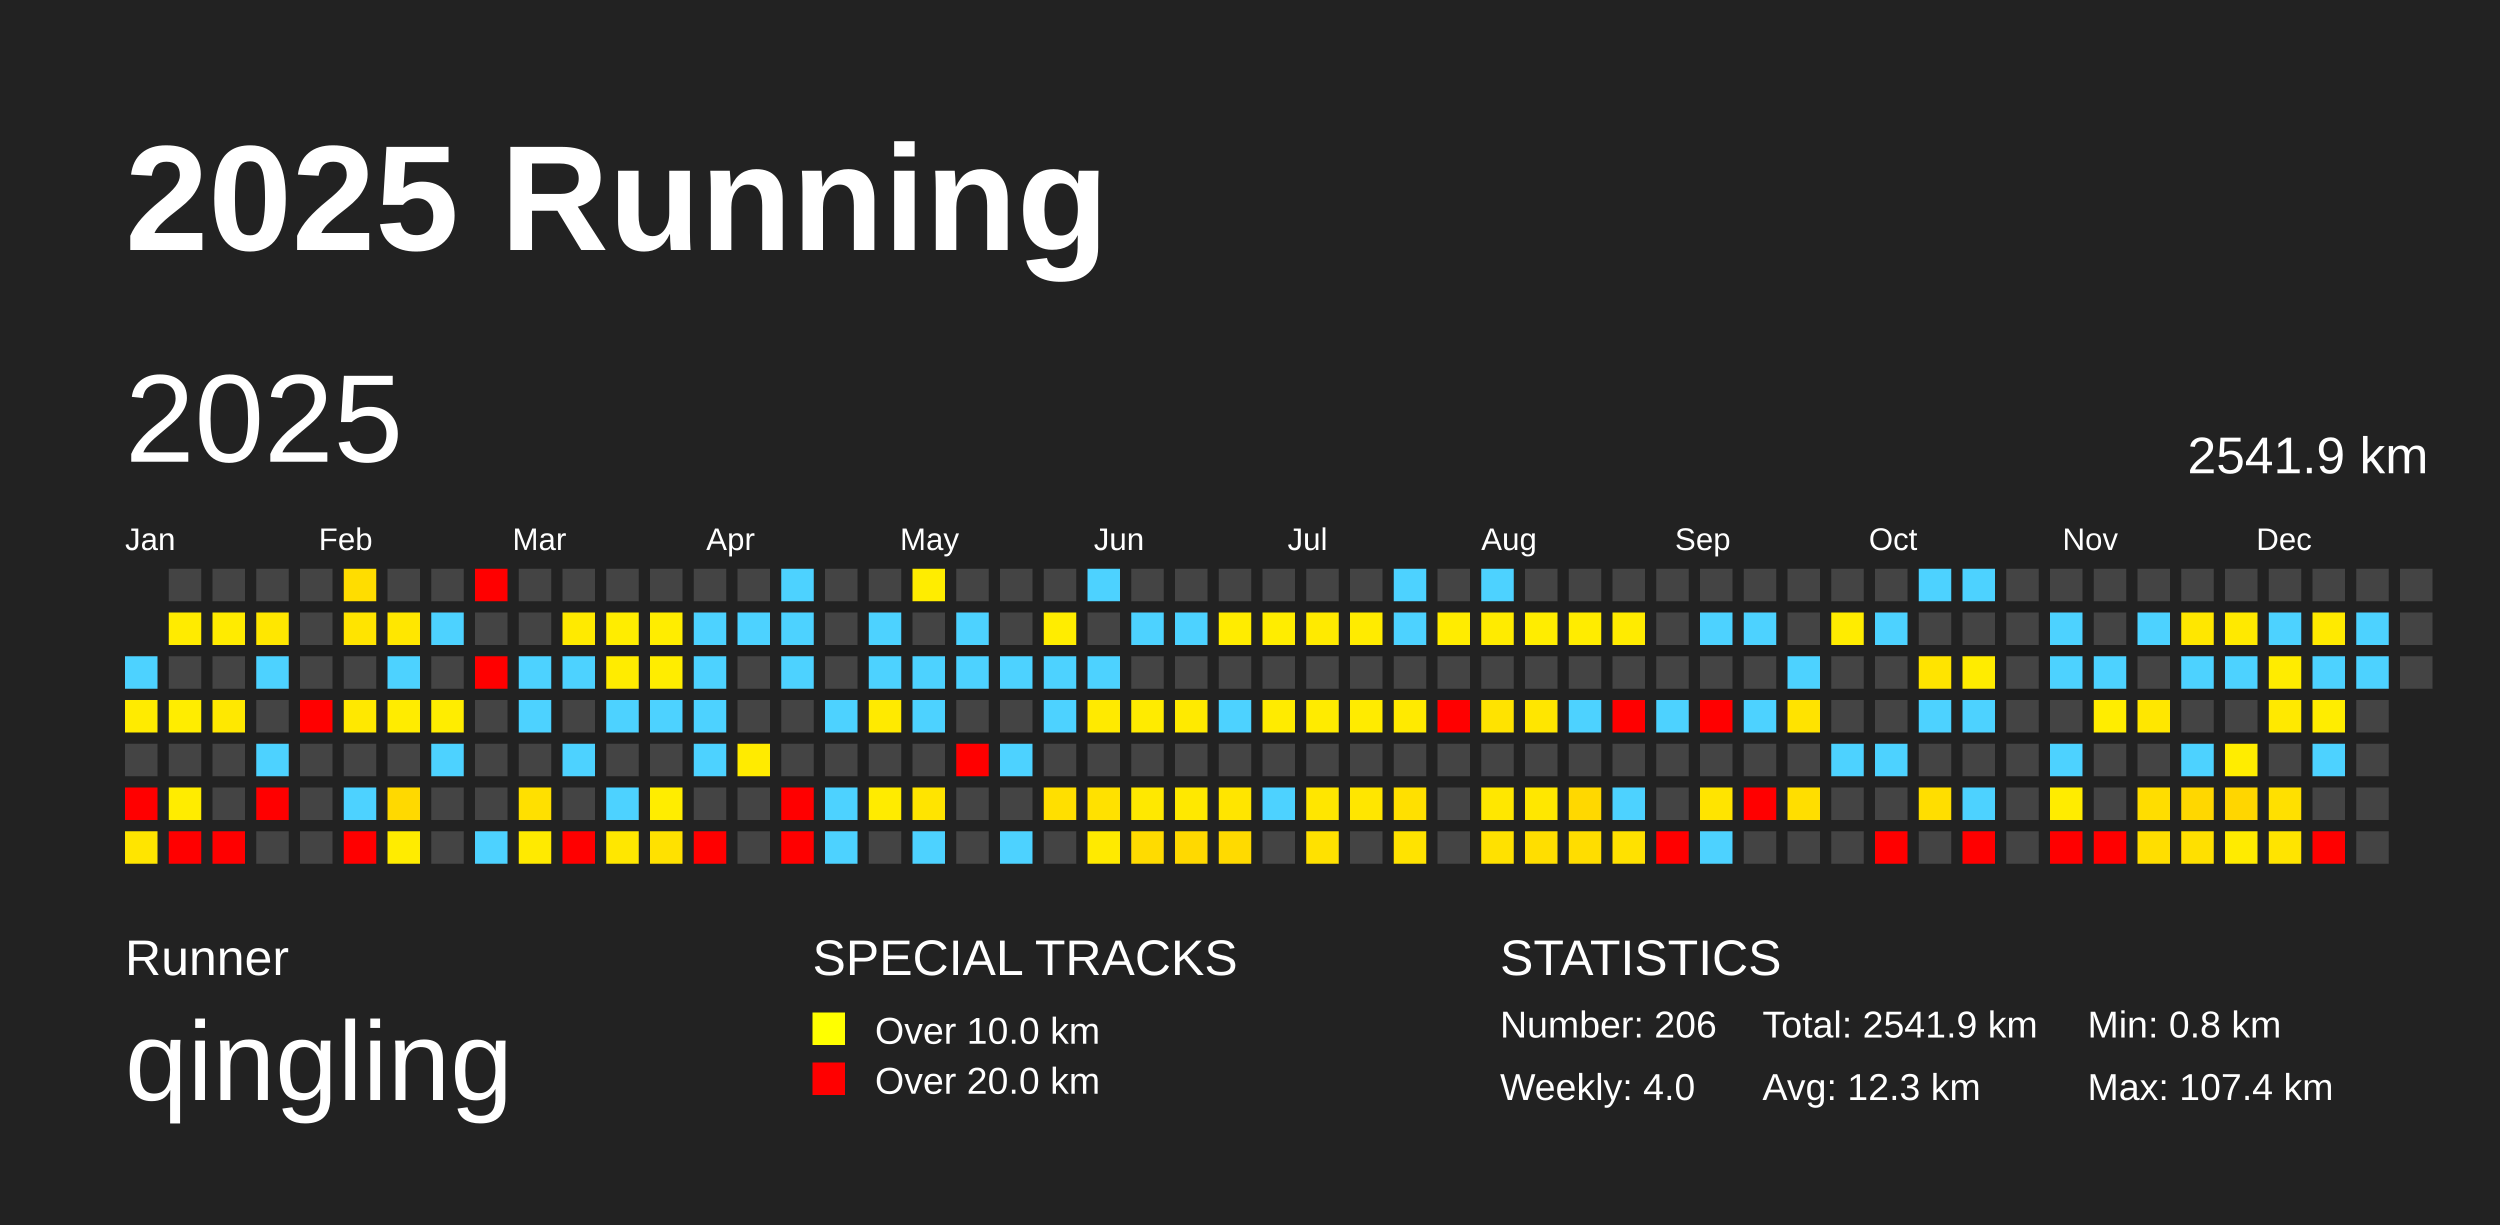
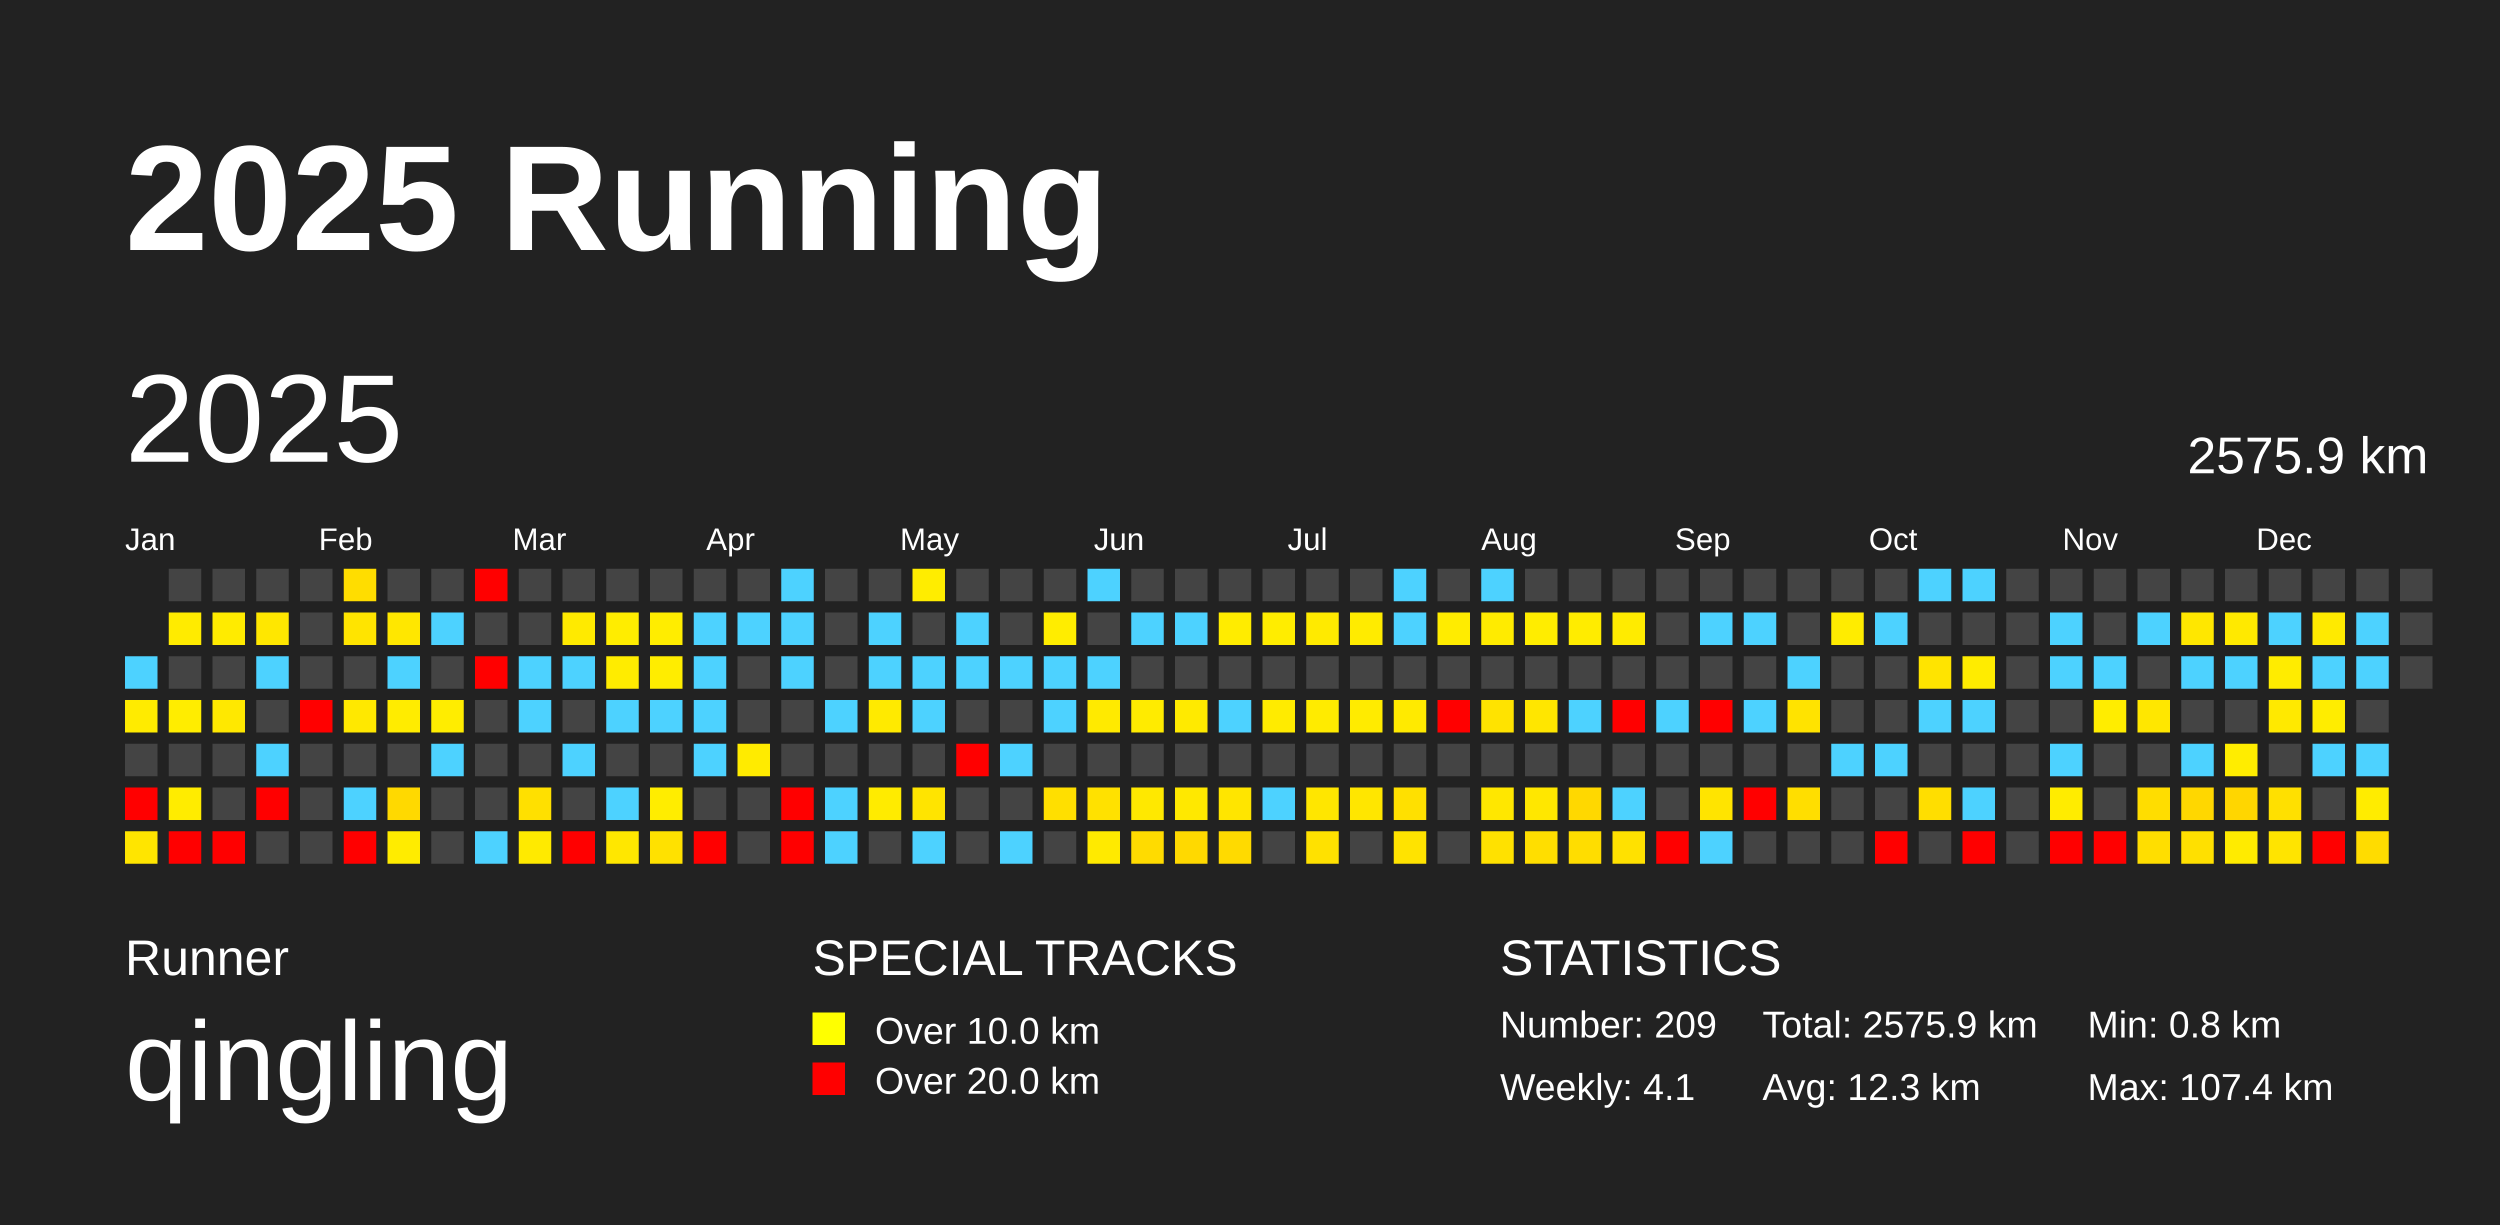
<svg xmlns="http://www.w3.org/2000/svg" baseProfile="full" height="98mm" version="1.1" viewBox="0,0,200,98" width="200mm">
  <defs />
  <rect fill="#222222" height="98" width="200" x="0" y="0" />
  <text fill="#FFFFFF" style="font-size:12px; font-family:Arial; font-weight:bold;" x="10" y="20">2025 Running</text>
  <text fill="#FFFFFF" style="font-size:4px; font-family:Arial" x="10" y="78">Runner</text>
  <text fill="#FFFFFF" style="font-size:9px; font-family:Arial" x="10" y="88">qingling</text>
  <text fill="#FFFFFF" style="font-size:4px; font-family:Arial" x="65" y="78">SPECIAL TRACKS</text>
  <rect fill="yellow" height="2.6" width="2.6" x="65" y="81" />
  <text fill="#FFFFFF" style="font-size:3px; font-family:Arial" x="70" y="83.5">Over 10.0 km</text>
  <rect fill="red" height="2.6" width="2.6" x="65" y="85" />
  <text fill="#FFFFFF" style="font-size:3px; font-family:Arial" x="70" y="87.5">Over 20.0 km</text>
  <text fill="#FFFFFF" style="font-size:4px; font-family:Arial" x="120" y="78">STATISTICS</text>
-   <text fill="#FFFFFF" style="font-size:3px; font-family:Arial" x="120" y="83">Number: 206</text>
-   <text fill="#FFFFFF" style="font-size:3px; font-family:Arial" x="120" y="88">Weekly: 4.0</text>
-   <text fill="#FFFFFF" style="font-size:3px; font-family:Arial" x="141" y="83">Total: 2541.9 km</text>
+   <text fill="#FFFFFF" style="font-size:3px; font-family:Arial" x="120" y="83">Number: 209</text>
+   <text fill="#FFFFFF" style="font-size:3px; font-family:Arial" x="120" y="88">Weekly: 4.1</text>
+   <text fill="#FFFFFF" style="font-size:3px; font-family:Arial" x="141" y="83">Total: 2575.9 km</text>
  <text fill="#FFFFFF" style="font-size:3px; font-family:Arial" x="141" y="88">Avg: 12.3 km</text>
  <text fill="#FFFFFF" style="font-size:3px; font-family:Arial" x="167" y="83">Min: 0.8 km</text>
  <text fill="#FFFFFF" style="font-size:3px; font-family:Arial" x="167" y="88">Max: 107.4 km</text>
  <text dominant-baseline="hanging" fill="#FFFFFF" style="font-size:10.0px; font-family:Arial;" x="10" y="30">2025</text>
-   <text dominant-baseline="hanging" fill="#FFFFFF" style="font-size:4.125px; font-family:Arial;" x="175" y="35">2541.9 km</text>
+   <text dominant-baseline="hanging" fill="#FFFFFF" style="font-size:4.125px; font-family:Arial;" x="175" y="35">2575.9 km</text>
  <text fill="#FFFFFF" style="font-size:2.5px; font-family:Arial" x="10.0" y="44">Jan</text>
  <text fill="#FFFFFF" style="font-size:2.5px; font-family:Arial" x="25.5" y="44">Feb</text>
  <text fill="#FFFFFF" style="font-size:2.5px; font-family:Arial" x="41.0" y="44">Mar</text>
  <text fill="#FFFFFF" style="font-size:2.5px; font-family:Arial" x="56.5" y="44">Apr</text>
  <text fill="#FFFFFF" style="font-size:2.5px; font-family:Arial" x="72.0" y="44">May</text>
  <text fill="#FFFFFF" style="font-size:2.5px; font-family:Arial" x="87.5" y="44">Jun</text>
  <text fill="#FFFFFF" style="font-size:2.5px; font-family:Arial" x="103.0" y="44">Jul</text>
  <text fill="#FFFFFF" style="font-size:2.5px; font-family:Arial" x="118.5" y="44">Aug</text>
  <text fill="#FFFFFF" style="font-size:2.5px; font-family:Arial" x="134.0" y="44">Sep</text>
  <text fill="#FFFFFF" style="font-size:2.5px; font-family:Arial" x="149.5" y="44">Oct</text>
  <text fill="#FFFFFF" style="font-size:2.5px; font-family:Arial" x="165.0" y="44">Nov</text>
  <text fill="#FFFFFF" style="font-size:2.5px; font-family:Arial" x="180.5" y="44">Dec</text>
  <rect fill="#4dd2ff" height="2.6" width="2.6" x="10.0" y="52.5" />
  <rect fill="#ffeb00" height="2.6" width="2.6" x="10.0" y="56.0" />
  <rect fill="#444444" height="2.6" width="2.6" x="10.0" y="59.5" />
  <rect fill="red" height="2.6" width="2.6" x="10.0" y="63.0" />
  <rect fill="#ffe500" height="2.6" width="2.6" x="10.0" y="66.5" />
  <rect fill="#444444" height="2.6" width="2.6" x="13.5" y="45.5" />
  <rect fill="#ffeb00" height="2.6" width="2.6" x="13.5" y="49.0" />
  <rect fill="#444444" height="2.6" width="2.6" x="13.5" y="52.5" />
  <rect fill="#ffed00" height="2.6" width="2.6" x="13.5" y="56.0" />
  <rect fill="#444444" height="2.6" width="2.6" x="13.5" y="59.5" />
  <rect fill="#ffec00" height="2.6" width="2.6" x="13.5" y="63.0" />
  <rect fill="red" height="2.6" width="2.6" x="13.5" y="66.5" />
  <rect fill="#444444" height="2.6" width="2.6" x="17.0" y="45.5" />
  <rect fill="#ffeb00" height="2.6" width="2.6" x="17.0" y="49.0" />
  <rect fill="#444444" height="2.6" width="2.6" x="17.0" y="52.5" />
  <rect fill="#ffe800" height="2.6" width="2.6" x="17.0" y="56.0" />
  <rect fill="#444444" height="2.6" width="2.6" x="17.0" y="59.5" />
  <rect fill="#444444" height="2.6" width="2.6" x="17.0" y="63.0" />
  <rect fill="red" height="2.6" width="2.6" x="17.0" y="66.5" />
  <rect fill="#444444" height="2.6" width="2.6" x="20.5" y="45.5" />
  <rect fill="#ffe700" height="2.6" width="2.6" x="20.5" y="49.0" />
  <rect fill="#4dd2ff" height="2.6" width="2.6" x="20.5" y="52.5" />
  <rect fill="#444444" height="2.6" width="2.6" x="20.5" y="56.0" />
  <rect fill="#4dd2ff" height="2.6" width="2.6" x="20.5" y="59.5" />
  <rect fill="red" height="2.6" width="2.6" x="20.5" y="63.0" />
  <rect fill="#444444" height="2.6" width="2.6" x="20.5" y="66.5" />
  <rect fill="#444444" height="2.6" width="2.6" x="24.0" y="45.5" />
  <rect fill="#444444" height="2.6" width="2.6" x="24.0" y="49.0" />
  <rect fill="#444444" height="2.6" width="2.6" x="24.0" y="52.5" />
  <rect fill="red" height="2.6" width="2.6" x="24.0" y="56.0" />
  <rect fill="#444444" height="2.6" width="2.6" x="24.0" y="59.5" />
  <rect fill="#444444" height="2.6" width="2.6" x="24.0" y="63.0" />
  <rect fill="#444444" height="2.6" width="2.6" x="24.0" y="66.5" />
  <rect fill="#ffdd00" height="2.6" width="2.6" x="27.5" y="45.5" />
  <rect fill="#ffe400" height="2.6" width="2.6" x="27.5" y="49.0" />
  <rect fill="#444444" height="2.6" width="2.6" x="27.5" y="52.5" />
  <rect fill="#ffe800" height="2.6" width="2.6" x="27.5" y="56.0" />
  <rect fill="#444444" height="2.6" width="2.6" x="27.5" y="59.5" />
  <rect fill="#4dd2ff" height="2.6" width="2.6" x="27.5" y="63.0" />
  <rect fill="red" height="2.6" width="2.6" x="27.5" y="66.5" />
  <rect fill="#444444" height="2.6" width="2.6" x="31.0" y="45.5" />
  <rect fill="#ffe700" height="2.6" width="2.6" x="31.0" y="49.0" />
  <rect fill="#4dd2ff" height="2.6" width="2.6" x="31.0" y="52.5" />
  <rect fill="#ffec00" height="2.6" width="2.6" x="31.0" y="56.0" />
  <rect fill="#444444" height="2.6" width="2.6" x="31.0" y="59.5" />
  <rect fill="#ffd900" height="2.6" width="2.6" x="31.0" y="63.0" />
  <rect fill="#ffec00" height="2.6" width="2.6" x="31.0" y="66.5" />
  <rect fill="#444444" height="2.6" width="2.6" x="34.5" y="45.5" />
  <rect fill="#4dd2ff" height="2.6" width="2.6" x="34.5" y="49.0" />
  <rect fill="#444444" height="2.6" width="2.6" x="34.5" y="52.5" />
  <rect fill="#ffed00" height="2.6" width="2.6" x="34.5" y="56.0" />
  <rect fill="#4dd2ff" height="2.6" width="2.6" x="34.5" y="59.5" />
  <rect fill="#444444" height="2.6" width="2.6" x="34.5" y="63.0" />
  <rect fill="#444444" height="2.6" width="2.6" x="34.5" y="66.5" />
  <rect fill="red" height="2.6" width="2.6" x="38.0" y="45.5" />
  <rect fill="#444444" height="2.6" width="2.6" x="38.0" y="49.0" />
  <rect fill="red" height="2.6" width="2.6" x="38.0" y="52.5" />
  <rect fill="#444444" height="2.6" width="2.6" x="38.0" y="56.0" />
  <rect fill="#444444" height="2.6" width="2.6" x="38.0" y="59.5" />
  <rect fill="#444444" height="2.6" width="2.6" x="38.0" y="63.0" />
  <rect fill="#4dd2ff" height="2.6" width="2.6" x="38.0" y="66.5" />
  <rect fill="#444444" height="2.6" width="2.6" x="41.5" y="45.5" />
  <rect fill="#444444" height="2.6" width="2.6" x="41.5" y="49.0" />
  <rect fill="#4dd2ff" height="2.6" width="2.6" x="41.5" y="52.5" />
  <rect fill="#4dd2ff" height="2.6" width="2.6" x="41.5" y="56.0" />
  <rect fill="#444444" height="2.6" width="2.6" x="41.5" y="59.5" />
  <rect fill="#ffe000" height="2.6" width="2.6" x="41.5" y="63.0" />
  <rect fill="#ffea00" height="2.6" width="2.6" x="41.5" y="66.5" />
  <rect fill="#444444" height="2.6" width="2.6" x="45.0" y="45.5" />
  <rect fill="#ffea00" height="2.6" width="2.6" x="45.0" y="49.0" />
  <rect fill="#4dd2ff" height="2.6" width="2.6" x="45.0" y="52.5" />
  <rect fill="#444444" height="2.6" width="2.6" x="45.0" y="56.0" />
  <rect fill="#4dd2ff" height="2.6" width="2.6" x="45.0" y="59.5" />
  <rect fill="#444444" height="2.6" width="2.6" x="45.0" y="63.0" />
  <rect fill="red" height="2.6" width="2.6" x="45.0" y="66.5" />
  <rect fill="#444444" height="2.6" width="2.6" x="48.5" y="45.5" />
  <rect fill="#ffed00" height="2.6" width="2.6" x="48.5" y="49.0" />
  <rect fill="#ffec00" height="2.6" width="2.6" x="48.5" y="52.5" />
  <rect fill="#4dd2ff" height="2.6" width="2.6" x="48.5" y="56.0" />
  <rect fill="#444444" height="2.6" width="2.6" x="48.5" y="59.5" />
  <rect fill="#4dd2ff" height="2.6" width="2.6" x="48.5" y="63.0" />
  <rect fill="#ffe700" height="2.6" width="2.6" x="48.5" y="66.5" />
  <rect fill="#444444" height="2.6" width="2.6" x="52.0" y="45.5" />
  <rect fill="#ffed00" height="2.6" width="2.6" x="52.0" y="49.0" />
  <rect fill="#ffed00" height="2.6" width="2.6" x="52.0" y="52.5" />
  <rect fill="#4dd2ff" height="2.6" width="2.6" x="52.0" y="56.0" />
  <rect fill="#444444" height="2.6" width="2.6" x="52.0" y="59.5" />
  <rect fill="#ffed00" height="2.6" width="2.6" x="52.0" y="63.0" />
  <rect fill="#ffe100" height="2.6" width="2.6" x="52.0" y="66.5" />
  <rect fill="#444444" height="2.6" width="2.6" x="55.5" y="45.5" />
  <rect fill="#4dd2ff" height="2.6" width="2.6" x="55.5" y="49.0" />
  <rect fill="#4dd2ff" height="2.6" width="2.6" x="55.5" y="52.5" />
  <rect fill="#4dd2ff" height="2.6" width="2.6" x="55.5" y="56.0" />
  <rect fill="#4dd2ff" height="2.6" width="2.6" x="55.5" y="59.5" />
  <rect fill="#444444" height="2.6" width="2.6" x="55.5" y="63.0" />
  <rect fill="red" height="2.6" width="2.6" x="55.5" y="66.5" />
  <rect fill="#444444" height="2.6" width="2.6" x="59.0" y="45.5" />
  <rect fill="#4dd2ff" height="2.6" width="2.6" x="59.0" y="49.0" />
  <rect fill="#444444" height="2.6" width="2.6" x="59.0" y="52.5" />
  <rect fill="#444444" height="2.6" width="2.6" x="59.0" y="56.0" />
  <rect fill="#ffeb00" height="2.6" width="2.6" x="59.0" y="59.5" />
  <rect fill="#444444" height="2.6" width="2.6" x="59.0" y="63.0" />
  <rect fill="#444444" height="2.6" width="2.6" x="59.0" y="66.5" />
  <rect fill="#4dd2ff" height="2.6" width="2.6" x="62.5" y="45.5" />
  <rect fill="#4dd2ff" height="2.6" width="2.6" x="62.5" y="49.0" />
  <rect fill="#4dd2ff" height="2.6" width="2.6" x="62.5" y="52.5" />
  <rect fill="#444444" height="2.6" width="2.6" x="62.5" y="56.0" />
  <rect fill="#444444" height="2.6" width="2.6" x="62.5" y="59.5" />
  <rect fill="red" height="2.6" width="2.6" x="62.5" y="63.0" />
  <rect fill="red" height="2.6" width="2.6" x="62.5" y="66.5" />
  <rect fill="#444444" height="2.6" width="2.6" x="66.0" y="45.5" />
  <rect fill="#444444" height="2.6" width="2.6" x="66.0" y="49.0" />
  <rect fill="#444444" height="2.6" width="2.6" x="66.0" y="52.5" />
  <rect fill="#4dd2ff" height="2.6" width="2.6" x="66.0" y="56.0" />
  <rect fill="#444444" height="2.6" width="2.6" x="66.0" y="59.5" />
  <rect fill="#4dd2ff" height="2.6" width="2.6" x="66.0" y="63.0" />
  <rect fill="#4dd2ff" height="2.6" width="2.6" x="66.0" y="66.5" />
  <rect fill="#444444" height="2.6" width="2.6" x="69.5" y="45.5" />
  <rect fill="#4dd2ff" height="2.6" width="2.6" x="69.5" y="49.0" />
  <rect fill="#4dd2ff" height="2.6" width="2.6" x="69.5" y="52.5" />
  <rect fill="#ffea00" height="2.6" width="2.6" x="69.5" y="56.0" />
  <rect fill="#444444" height="2.6" width="2.6" x="69.5" y="59.5" />
  <rect fill="#ffeb00" height="2.6" width="2.6" x="69.5" y="63.0" />
  <rect fill="#444444" height="2.6" width="2.6" x="69.5" y="66.5" />
  <rect fill="#ffed00" height="2.6" width="2.6" x="73.0" y="45.5" />
  <rect fill="#444444" height="2.6" width="2.6" x="73.0" y="49.0" />
  <rect fill="#4dd2ff" height="2.6" width="2.6" x="73.0" y="52.5" />
  <rect fill="#4dd2ff" height="2.6" width="2.6" x="73.0" y="56.0" />
  <rect fill="#444444" height="2.6" width="2.6" x="73.0" y="59.5" />
  <rect fill="#ffe400" height="2.6" width="2.6" x="73.0" y="63.0" />
  <rect fill="#4dd2ff" height="2.6" width="2.6" x="73.0" y="66.5" />
  <rect fill="#444444" height="2.6" width="2.6" x="76.5" y="45.5" />
  <rect fill="#4dd2ff" height="2.6" width="2.6" x="76.5" y="49.0" />
  <rect fill="#4dd2ff" height="2.6" width="2.6" x="76.5" y="52.5" />
  <rect fill="#444444" height="2.6" width="2.6" x="76.5" y="56.0" />
  <rect fill="red" height="2.6" width="2.6" x="76.5" y="59.5" />
  <rect fill="#444444" height="2.6" width="2.6" x="76.5" y="63.0" />
  <rect fill="#444444" height="2.6" width="2.6" x="76.5" y="66.5" />
  <rect fill="#444444" height="2.6" width="2.6" x="80.0" y="45.5" />
  <rect fill="#444444" height="2.6" width="2.6" x="80.0" y="49.0" />
  <rect fill="#4dd2ff" height="2.6" width="2.6" x="80.0" y="52.5" />
  <rect fill="#444444" height="2.6" width="2.6" x="80.0" y="56.0" />
  <rect fill="#4dd2ff" height="2.6" width="2.6" x="80.0" y="59.5" />
  <rect fill="#444444" height="2.6" width="2.6" x="80.0" y="63.0" />
  <rect fill="#4dd2ff" height="2.6" width="2.6" x="80.0" y="66.5" />
  <rect fill="#444444" height="2.6" width="2.6" x="83.5" y="45.5" />
  <rect fill="#ffed00" height="2.6" width="2.6" x="83.5" y="49.0" />
  <rect fill="#4dd2ff" height="2.6" width="2.6" x="83.5" y="52.5" />
  <rect fill="#4dd2ff" height="2.6" width="2.6" x="83.5" y="56.0" />
  <rect fill="#444444" height="2.6" width="2.6" x="83.5" y="59.5" />
  <rect fill="#ffdf00" height="2.6" width="2.6" x="83.5" y="63.0" />
  <rect fill="#444444" height="2.6" width="2.6" x="83.5" y="66.5" />
  <rect fill="#4dd2ff" height="2.6" width="2.6" x="87.0" y="45.5" />
  <rect fill="#444444" height="2.6" width="2.6" x="87.0" y="49.0" />
  <rect fill="#4dd2ff" height="2.6" width="2.6" x="87.0" y="52.5" />
  <rect fill="#ffea00" height="2.6" width="2.6" x="87.0" y="56.0" />
  <rect fill="#444444" height="2.6" width="2.6" x="87.0" y="59.5" />
  <rect fill="#ffe100" height="2.6" width="2.6" x="87.0" y="63.0" />
  <rect fill="#ffea00" height="2.6" width="2.6" x="87.0" y="66.5" />
  <rect fill="#444444" height="2.6" width="2.6" x="90.5" y="45.5" />
  <rect fill="#4dd2ff" height="2.6" width="2.6" x="90.5" y="49.0" />
  <rect fill="#444444" height="2.6" width="2.6" x="90.5" y="52.5" />
  <rect fill="#ffeb00" height="2.6" width="2.6" x="90.5" y="56.0" />
  <rect fill="#444444" height="2.6" width="2.6" x="90.5" y="59.5" />
  <rect fill="#ffe800" height="2.6" width="2.6" x="90.5" y="63.0" />
  <rect fill="#ffdb00" height="2.6" width="2.6" x="90.5" y="66.5" />
  <rect fill="#444444" height="2.6" width="2.6" x="94.0" y="45.5" />
  <rect fill="#4dd2ff" height="2.6" width="2.6" x="94.0" y="49.0" />
  <rect fill="#444444" height="2.6" width="2.6" x="94.0" y="52.5" />
  <rect fill="#ffea00" height="2.6" width="2.6" x="94.0" y="56.0" />
  <rect fill="#444444" height="2.6" width="2.6" x="94.0" y="59.5" />
  <rect fill="#ffe800" height="2.6" width="2.6" x="94.0" y="63.0" />
  <rect fill="#ffd900" height="2.6" width="2.6" x="94.0" y="66.5" />
  <rect fill="#444444" height="2.6" width="2.6" x="97.5" y="45.5" />
  <rect fill="#ffec00" height="2.6" width="2.6" x="97.5" y="49.0" />
  <rect fill="#444444" height="2.6" width="2.6" x="97.5" y="52.5" />
  <rect fill="#4dd2ff" height="2.6" width="2.6" x="97.5" y="56.0" />
  <rect fill="#444444" height="2.6" width="2.6" x="97.5" y="59.5" />
  <rect fill="#ffe500" height="2.6" width="2.6" x="97.5" y="63.0" />
  <rect fill="#ffda00" height="2.6" width="2.6" x="97.5" y="66.5" />
  <rect fill="#444444" height="2.6" width="2.6" x="101.0" y="45.5" />
  <rect fill="#ffed00" height="2.6" width="2.6" x="101.0" y="49.0" />
  <rect fill="#444444" height="2.6" width="2.6" x="101.0" y="52.5" />
  <rect fill="#ffeb00" height="2.6" width="2.6" x="101.0" y="56.0" />
  <rect fill="#444444" height="2.6" width="2.6" x="101.0" y="59.5" />
  <rect fill="#4dd2ff" height="2.6" width="2.6" x="101.0" y="63.0" />
  <rect fill="#444444" height="2.6" width="2.6" x="101.0" y="66.5" />
  <rect fill="#444444" height="2.6" width="2.6" x="104.5" y="45.5" />
  <rect fill="#ffea00" height="2.6" width="2.6" x="104.5" y="49.0" />
  <rect fill="#444444" height="2.6" width="2.6" x="104.5" y="52.5" />
  <rect fill="#ffeb00" height="2.6" width="2.6" x="104.5" y="56.0" />
  <rect fill="#444444" height="2.6" width="2.6" x="104.5" y="59.5" />
  <rect fill="#ffe600" height="2.6" width="2.6" x="104.5" y="63.0" />
  <rect fill="#ffe100" height="2.6" width="2.6" x="104.5" y="66.5" />
  <rect fill="#444444" height="2.6" width="2.6" x="108.0" y="45.5" />
  <rect fill="#ffeb00" height="2.6" width="2.6" x="108.0" y="49.0" />
  <rect fill="#444444" height="2.6" width="2.6" x="108.0" y="52.5" />
  <rect fill="#ffeb00" height="2.6" width="2.6" x="108.0" y="56.0" />
  <rect fill="#444444" height="2.6" width="2.6" x="108.0" y="59.5" />
  <rect fill="#ffe600" height="2.6" width="2.6" x="108.0" y="63.0" />
  <rect fill="#444444" height="2.6" width="2.6" x="108.0" y="66.5" />
  <rect fill="#4dd2ff" height="2.6" width="2.6" x="111.5" y="45.5" />
  <rect fill="#4dd2ff" height="2.6" width="2.6" x="111.5" y="49.0" />
  <rect fill="#444444" height="2.6" width="2.6" x="111.5" y="52.5" />
  <rect fill="#ffea00" height="2.6" width="2.6" x="111.5" y="56.0" />
  <rect fill="#444444" height="2.6" width="2.6" x="111.5" y="59.5" />
  <rect fill="#ffe000" height="2.6" width="2.6" x="111.5" y="63.0" />
  <rect fill="#ffe300" height="2.6" width="2.6" x="111.5" y="66.5" />
  <rect fill="#444444" height="2.6" width="2.6" x="115.0" y="45.5" />
  <rect fill="#ffec00" height="2.6" width="2.6" x="115.0" y="49.0" />
  <rect fill="#444444" height="2.6" width="2.6" x="115.0" y="52.5" />
  <rect fill="red" height="2.6" width="2.6" x="115.0" y="56.0" />
  <rect fill="#444444" height="2.6" width="2.6" x="115.0" y="59.5" />
  <rect fill="#444444" height="2.6" width="2.6" x="115.0" y="63.0" />
  <rect fill="#444444" height="2.6" width="2.6" x="115.0" y="66.5" />
  <rect fill="#4dd2ff" height="2.6" width="2.6" x="118.5" y="45.5" />
  <rect fill="#ffeb00" height="2.6" width="2.6" x="118.5" y="49.0" />
  <rect fill="#444444" height="2.6" width="2.6" x="118.5" y="52.5" />
  <rect fill="#ffe300" height="2.6" width="2.6" x="118.5" y="56.0" />
  <rect fill="#444444" height="2.6" width="2.6" x="118.5" y="59.5" />
  <rect fill="#ffe700" height="2.6" width="2.6" x="118.5" y="63.0" />
  <rect fill="#ffe100" height="2.6" width="2.6" x="118.5" y="66.5" />
  <rect fill="#444444" height="2.6" width="2.6" x="122.0" y="45.5" />
  <rect fill="#ffed00" height="2.6" width="2.6" x="122.0" y="49.0" />
  <rect fill="#444444" height="2.6" width="2.6" x="122.0" y="52.5" />
  <rect fill="#ffe600" height="2.6" width="2.6" x="122.0" y="56.0" />
  <rect fill="#444444" height="2.6" width="2.6" x="122.0" y="59.5" />
  <rect fill="#ffe700" height="2.6" width="2.6" x="122.0" y="63.0" />
  <rect fill="#ffde00" height="2.6" width="2.6" x="122.0" y="66.5" />
  <rect fill="#444444" height="2.6" width="2.6" x="125.5" y="45.5" />
  <rect fill="#ffec00" height="2.6" width="2.6" x="125.5" y="49.0" />
  <rect fill="#444444" height="2.6" width="2.6" x="125.5" y="52.5" />
  <rect fill="#4dd2ff" height="2.6" width="2.6" x="125.5" y="56.0" />
  <rect fill="#444444" height="2.6" width="2.6" x="125.5" y="59.5" />
  <rect fill="#ffd800" height="2.6" width="2.6" x="125.5" y="63.0" />
  <rect fill="#ffdd00" height="2.6" width="2.6" x="125.5" y="66.5" />
  <rect fill="#444444" height="2.6" width="2.6" x="129.0" y="45.5" />
  <rect fill="#ffeb00" height="2.6" width="2.6" x="129.0" y="49.0" />
  <rect fill="#444444" height="2.6" width="2.6" x="129.0" y="52.5" />
  <rect fill="red" height="2.6" width="2.6" x="129.0" y="56.0" />
  <rect fill="#444444" height="2.6" width="2.6" x="129.0" y="59.5" />
  <rect fill="#4dd2ff" height="2.6" width="2.6" x="129.0" y="63.0" />
  <rect fill="#ffe100" height="2.6" width="2.6" x="129.0" y="66.5" />
  <rect fill="#444444" height="2.6" width="2.6" x="132.5" y="45.5" />
  <rect fill="#444444" height="2.6" width="2.6" x="132.5" y="49.0" />
  <rect fill="#444444" height="2.6" width="2.6" x="132.5" y="52.5" />
  <rect fill="#4dd2ff" height="2.6" width="2.6" x="132.5" y="56.0" />
  <rect fill="#444444" height="2.6" width="2.6" x="132.5" y="59.5" />
  <rect fill="#444444" height="2.6" width="2.6" x="132.5" y="63.0" />
  <rect fill="red" height="2.6" width="2.6" x="132.5" y="66.5" />
  <rect fill="#444444" height="2.6" width="2.6" x="136.0" y="45.5" />
  <rect fill="#4dd2ff" height="2.6" width="2.6" x="136.0" y="49.0" />
  <rect fill="#444444" height="2.6" width="2.6" x="136.0" y="52.5" />
  <rect fill="red" height="2.6" width="2.6" x="136.0" y="56.0" />
  <rect fill="#444444" height="2.6" width="2.6" x="136.0" y="59.5" />
  <rect fill="#ffe400" height="2.6" width="2.6" x="136.0" y="63.0" />
  <rect fill="#4dd2ff" height="2.6" width="2.6" x="136.0" y="66.5" />
  <rect fill="#444444" height="2.6" width="2.6" x="139.5" y="45.5" />
  <rect fill="#4dd2ff" height="2.6" width="2.6" x="139.5" y="49.0" />
  <rect fill="#444444" height="2.6" width="2.6" x="139.5" y="52.5" />
  <rect fill="#4dd2ff" height="2.6" width="2.6" x="139.5" y="56.0" />
  <rect fill="#444444" height="2.6" width="2.6" x="139.5" y="59.5" />
  <rect fill="red" height="2.6" width="2.6" x="139.5" y="63.0" />
  <rect fill="#444444" height="2.6" width="2.6" x="139.5" y="66.5" />
  <rect fill="#444444" height="2.6" width="2.6" x="143.0" y="45.5" />
  <rect fill="#444444" height="2.6" width="2.6" x="143.0" y="49.0" />
  <rect fill="#4dd2ff" height="2.6" width="2.6" x="143.0" y="52.5" />
  <rect fill="#ffe300" height="2.6" width="2.6" x="143.0" y="56.0" />
  <rect fill="#444444" height="2.6" width="2.6" x="143.0" y="59.5" />
  <rect fill="#ffde00" height="2.6" width="2.6" x="143.0" y="63.0" />
  <rect fill="#444444" height="2.6" width="2.6" x="143.0" y="66.5" />
  <rect fill="#444444" height="2.6" width="2.6" x="146.5" y="45.5" />
  <rect fill="#ffec00" height="2.6" width="2.6" x="146.5" y="49.0" />
  <rect fill="#444444" height="2.6" width="2.6" x="146.5" y="52.5" />
  <rect fill="#444444" height="2.6" width="2.6" x="146.5" y="56.0" />
  <rect fill="#4dd2ff" height="2.6" width="2.6" x="146.5" y="59.5" />
  <rect fill="#444444" height="2.6" width="2.6" x="146.5" y="63.0" />
  <rect fill="#444444" height="2.6" width="2.6" x="146.5" y="66.5" />
  <rect fill="#444444" height="2.6" width="2.6" x="150.0" y="45.5" />
  <rect fill="#4dd2ff" height="2.6" width="2.6" x="150.0" y="49.0" />
  <rect fill="#444444" height="2.6" width="2.6" x="150.0" y="52.5" />
  <rect fill="#444444" height="2.6" width="2.6" x="150.0" y="56.0" />
  <rect fill="#4dd2ff" height="2.6" width="2.6" x="150.0" y="59.5" />
  <rect fill="#444444" height="2.6" width="2.6" x="150.0" y="63.0" />
  <rect fill="red" height="2.6" width="2.6" x="150.0" y="66.5" />
  <rect fill="#4dd2ff" height="2.6" width="2.6" x="153.5" y="45.5" />
  <rect fill="#444444" height="2.6" width="2.6" x="153.5" y="49.0" />
  <rect fill="#ffe400" height="2.6" width="2.6" x="153.5" y="52.5" />
  <rect fill="#4dd2ff" height="2.6" width="2.6" x="153.5" y="56.0" />
  <rect fill="#444444" height="2.6" width="2.6" x="153.5" y="59.5" />
  <rect fill="#ffde00" height="2.6" width="2.6" x="153.5" y="63.0" />
  <rect fill="#444444" height="2.6" width="2.6" x="153.5" y="66.5" />
  <rect fill="#4dd2ff" height="2.6" width="2.6" x="157.0" y="45.5" />
  <rect fill="#444444" height="2.6" width="2.6" x="157.0" y="49.0" />
  <rect fill="#ffec00" height="2.6" width="2.6" x="157.0" y="52.5" />
  <rect fill="#4dd2ff" height="2.6" width="2.6" x="157.0" y="56.0" />
  <rect fill="#444444" height="2.6" width="2.6" x="157.0" y="59.5" />
  <rect fill="#4dd2ff" height="2.6" width="2.6" x="157.0" y="63.0" />
  <rect fill="red" height="2.6" width="2.6" x="157.0" y="66.5" />
  <rect fill="#444444" height="2.6" width="2.6" x="160.5" y="45.5" />
  <rect fill="#444444" height="2.6" width="2.6" x="160.5" y="49.0" />
  <rect fill="#444444" height="2.6" width="2.6" x="160.5" y="52.5" />
  <rect fill="#444444" height="2.6" width="2.6" x="160.5" y="56.0" />
  <rect fill="#444444" height="2.6" width="2.6" x="160.5" y="59.5" />
  <rect fill="#444444" height="2.6" width="2.6" x="160.5" y="63.0" />
  <rect fill="#444444" height="2.6" width="2.6" x="160.5" y="66.5" />
  <rect fill="#444444" height="2.6" width="2.6" x="164.0" y="45.5" />
  <rect fill="#4dd2ff" height="2.6" width="2.6" x="164.0" y="49.0" />
  <rect fill="#4dd2ff" height="2.6" width="2.6" x="164.0" y="52.5" />
  <rect fill="#444444" height="2.6" width="2.6" x="164.0" y="56.0" />
  <rect fill="#4dd2ff" height="2.6" width="2.6" x="164.0" y="59.5" />
  <rect fill="#ffec00" height="2.6" width="2.6" x="164.0" y="63.0" />
  <rect fill="red" height="2.6" width="2.6" x="164.0" y="66.5" />
  <rect fill="#444444" height="2.6" width="2.6" x="167.5" y="45.5" />
  <rect fill="#444444" height="2.6" width="2.6" x="167.5" y="49.0" />
  <rect fill="#4dd2ff" height="2.6" width="2.6" x="167.5" y="52.5" />
  <rect fill="#ffed00" height="2.6" width="2.6" x="167.5" y="56.0" />
  <rect fill="#444444" height="2.6" width="2.6" x="167.5" y="59.5" />
  <rect fill="#444444" height="2.6" width="2.6" x="167.5" y="63.0" />
  <rect fill="red" height="2.6" width="2.6" x="167.5" y="66.5" />
  <rect fill="#444444" height="2.6" width="2.6" x="171.0" y="45.5" />
  <rect fill="#4dd2ff" height="2.6" width="2.6" x="171.0" y="49.0" />
  <rect fill="#444444" height="2.6" width="2.6" x="171.0" y="52.5" />
  <rect fill="#ffe700" height="2.6" width="2.6" x="171.0" y="56.0" />
  <rect fill="#444444" height="2.6" width="2.6" x="171.0" y="59.5" />
  <rect fill="#ffdd00" height="2.6" width="2.6" x="171.0" y="63.0" />
  <rect fill="#ffde00" height="2.6" width="2.6" x="171.0" y="66.5" />
  <rect fill="#444444" height="2.6" width="2.6" x="174.5" y="45.5" />
  <rect fill="#ffe700" height="2.6" width="2.6" x="174.5" y="49.0" />
  <rect fill="#4dd2ff" height="2.6" width="2.6" x="174.5" y="52.5" />
  <rect fill="#444444" height="2.6" width="2.6" x="174.5" y="56.0" />
  <rect fill="#4dd2ff" height="2.6" width="2.6" x="174.5" y="59.5" />
  <rect fill="#ffd700" height="2.6" width="2.6" x="174.5" y="63.0" />
  <rect fill="#ffe000" height="2.6" width="2.6" x="174.5" y="66.5" />
  <rect fill="#444444" height="2.6" width="2.6" x="178.0" y="45.5" />
  <rect fill="#ffe900" height="2.6" width="2.6" x="178.0" y="49.0" />
  <rect fill="#4dd2ff" height="2.6" width="2.6" x="178.0" y="52.5" />
  <rect fill="#444444" height="2.6" width="2.6" x="178.0" y="56.0" />
  <rect fill="#ffed00" height="2.6" width="2.6" x="178.0" y="59.5" />
  <rect fill="#ffd600" height="2.6" width="2.6" x="178.0" y="63.0" />
  <rect fill="#ffeb00" height="2.6" width="2.6" x="178.0" y="66.5" />
  <rect fill="#444444" height="2.6" width="2.6" x="181.5" y="45.5" />
  <rect fill="#4dd2ff" height="2.6" width="2.6" x="181.5" y="49.0" />
  <rect fill="#ffec00" height="2.6" width="2.6" x="181.5" y="52.5" />
  <rect fill="#ffe900" height="2.6" width="2.6" x="181.5" y="56.0" />
  <rect fill="#444444" height="2.6" width="2.6" x="181.5" y="59.5" />
  <rect fill="#ffe000" height="2.6" width="2.6" x="181.5" y="63.0" />
  <rect fill="#ffe400" height="2.6" width="2.6" x="181.5" y="66.5" />
  <rect fill="#444444" height="2.6" width="2.6" x="185.0" y="45.5" />
  <rect fill="#ffea00" height="2.6" width="2.6" x="185.0" y="49.0" />
  <rect fill="#4dd2ff" height="2.6" width="2.6" x="185.0" y="52.5" />
  <rect fill="#ffed00" height="2.6" width="2.6" x="185.0" y="56.0" />
  <rect fill="#4dd2ff" height="2.6" width="2.6" x="185.0" y="59.5" />
  <rect fill="#444444" height="2.6" width="2.6" x="185.0" y="63.0" />
  <rect fill="red" height="2.6" width="2.6" x="185.0" y="66.5" />
  <rect fill="#444444" height="2.6" width="2.6" x="188.5" y="45.5" />
  <rect fill="#4dd2ff" height="2.6" width="2.6" x="188.5" y="49.0" />
  <rect fill="#4dd2ff" height="2.6" width="2.6" x="188.5" y="52.5" />
  <rect fill="#444444" height="2.6" width="2.6" x="188.5" y="56.0" />
-   <rect fill="#444444" height="2.6" width="2.6" x="188.5" y="59.5" />
-   <rect fill="#444444" height="2.6" width="2.6" x="188.5" y="63.0" />
-   <rect fill="#444444" height="2.6" width="2.6" x="188.5" y="66.5" />
+   <rect fill="#4dd2ff" height="2.6" width="2.6" x="188.5" y="59.5" />
+   <rect fill="#ffec00" height="2.6" width="2.6" x="188.5" y="63.0" />
+   <rect fill="#ffdc00" height="2.6" width="2.6" x="188.5" y="66.5" />
  <rect fill="#444444" height="2.6" width="2.6" x="192.0" y="45.5" />
  <rect fill="#444444" height="2.6" width="2.6" x="192.0" y="49.0" />
  <rect fill="#444444" height="2.6" width="2.6" x="192.0" y="52.5" />
</svg>
